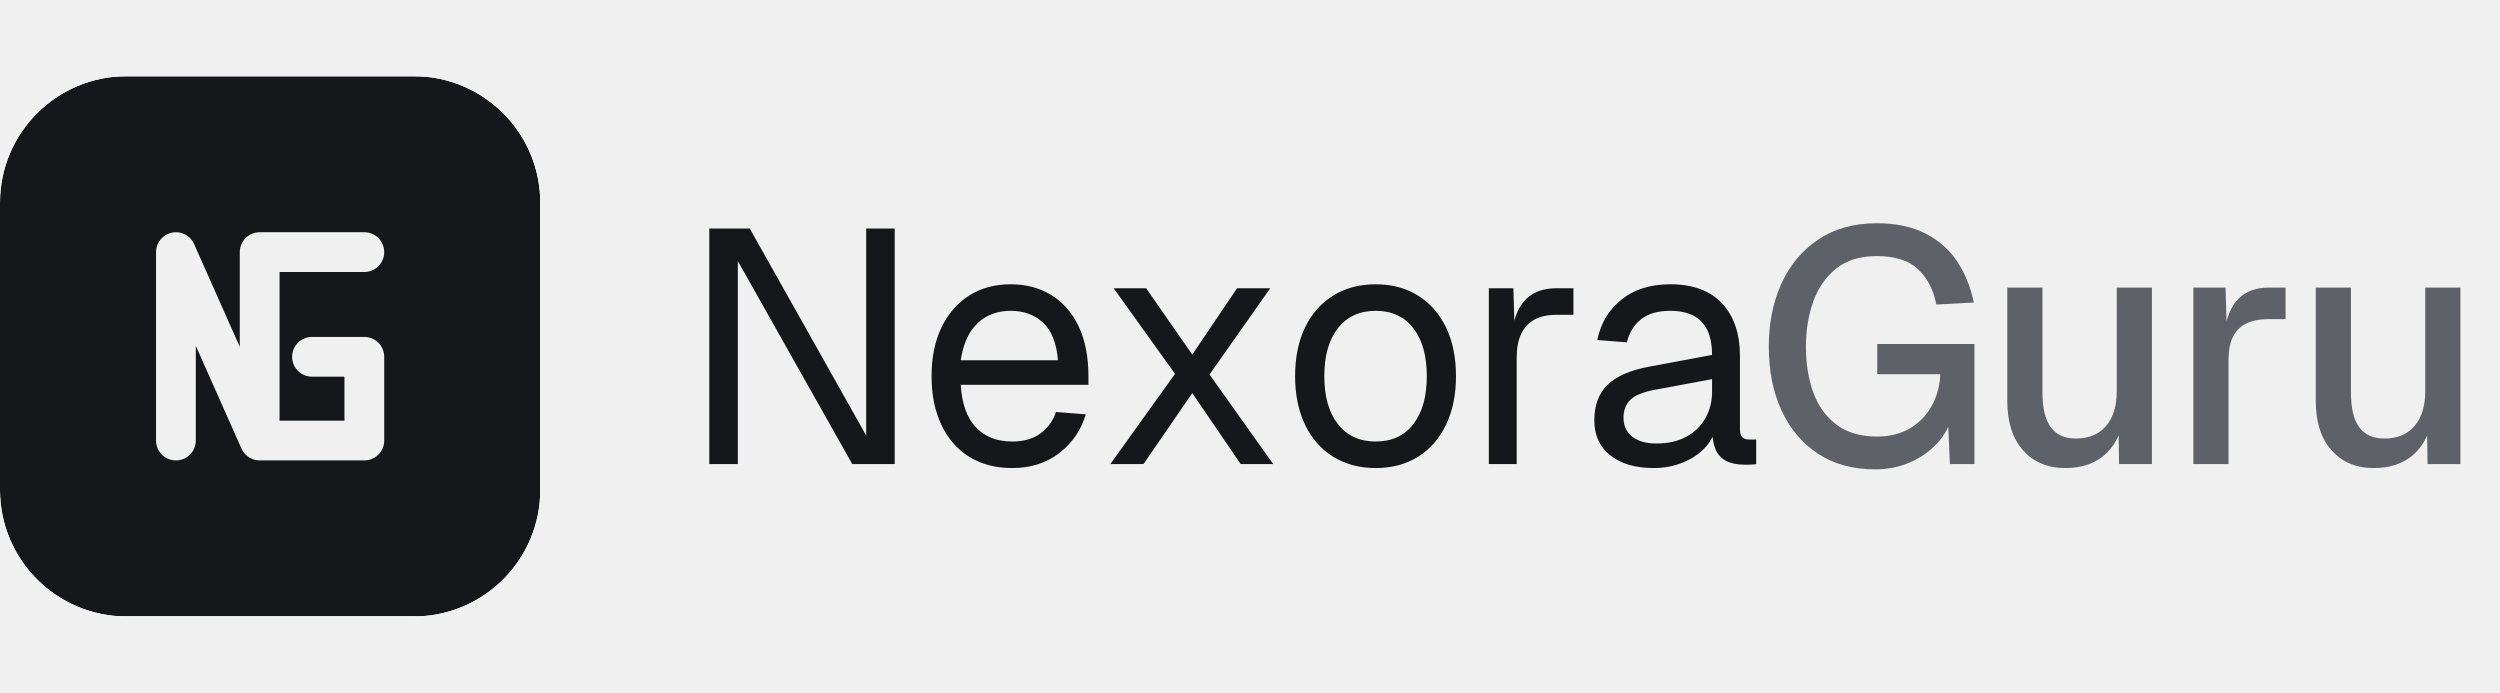
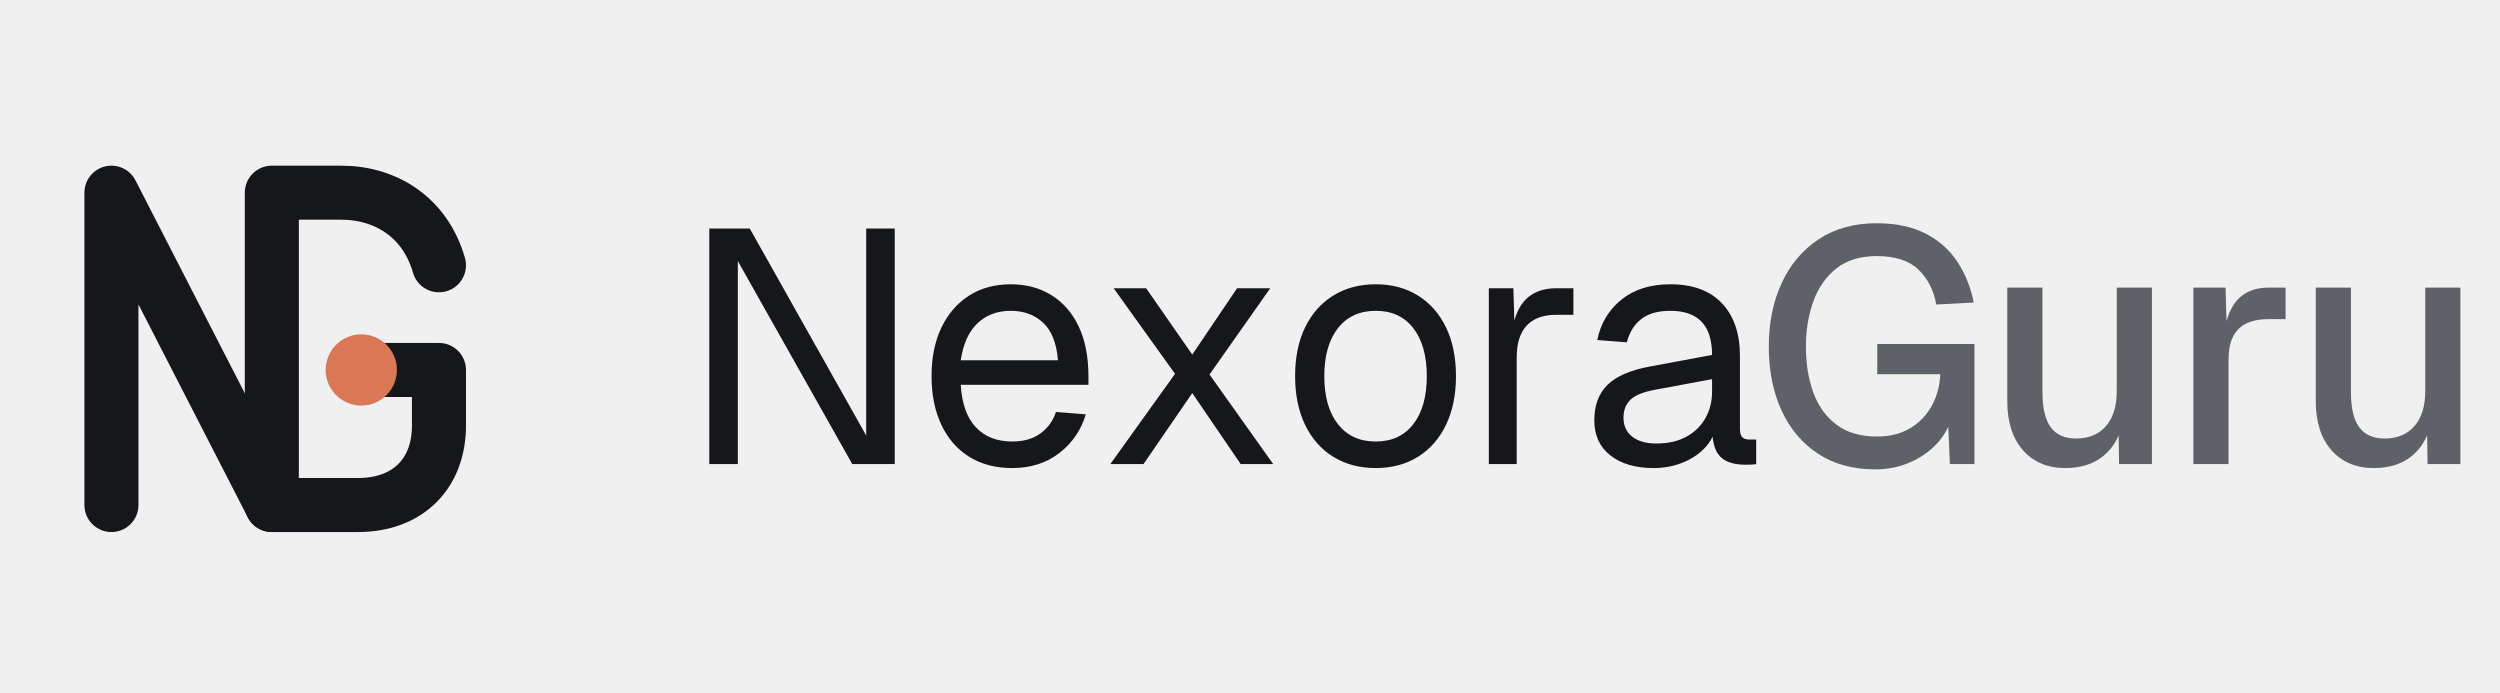
<svg xmlns="http://www.w3.org/2000/svg" viewBox="0 0 462 128" width="462" height="128">
  <svg x="0" y="14.08" width="99.84" height="99.84" viewBox="0 0 32 32" aria-hidden="true" focusable="false">
-     <defs>
-       <mask id="llightm" maskUnits="userSpaceOnUse" x="0" y="0" width="32" height="32">
-         <rect width="32" height="32" rx="7.5" fill="#fff" />
-         <path d="M7 25V7L15 25V7H25M15 25H25V17H20" transform="translate(16 16) scale(0.62) translate(-16 -16)" fill="none" stroke="#000" stroke-width="3.8" stroke-linecap="round" stroke-linejoin="round" />
-       </mask>
-     </defs>
-     <rect width="32" height="32" rx="7.5" fill="#16171a" mask="url(#llightm)" />
+     <path d="M6.6 25.4V6.9L16.1 25.4" fill="none" stroke="#16171a" stroke-width="3.2" stroke-linecap="round" stroke-linejoin="round" />
+     <path d="M26 11.2C25.2 8.4 22.9 6.9 20.2 6.9H16.1V25.4H21.2C24.2 25.4 26 23.5 26 20.7V17.4H21.4" fill="none" stroke="#16171a" stroke-width="3.2" stroke-linecap="round" stroke-linejoin="round" />
+     <circle cx="21.4" cy="17.4" r="2.11" fill="#D97757" />
  </svg>
  <g transform="translate(125.44 85.76) scale(0.0613)">
    <path fill="#16171a" d="M92 0V-710H214L565 -86V-710H651V0H523L178 -612V0ZM1005.0 12Q930.0 12 875.5 -22.0Q821.0 -56 791.5 -118.5Q762.0 -181 762.0 -265Q762.0 -349 791.5 -411.0Q821.0 -473 874.5 -507.5Q928.0 -542 1001.0 -542Q1070.0 -542 1123.0 -509.5Q1176.0 -477 1205.5 -415.0Q1235.0 -353 1235.0 -264V-239H850.0Q855.0 -154 895.5 -111.0Q936.0 -68 1005.0 -68Q1057.0 -68 1090.5 -92.5Q1124.0 -117 1137.0 -157L1227.0 -150Q1206.0 -79 1147.5 -33.5Q1089.0 12 1005.0 12ZM850.0 -313H1143.0Q1137.0 -390 1098.5 -426.0Q1060.0 -462 1001.0 -462Q940.0 -462 900.5 -424.5Q861.0 -387 850.0 -313ZM1301.0 0 1496.0 -272 1311.0 -530H1409.0L1548.0 -330L1683.0 -530H1783.0L1600.0 -270L1792.0 0H1694.0L1548.0 -214L1401.0 0ZM2101.0 12Q2028.0 12 1973.0 -22.0Q1918.0 -56 1888.0 -118.5Q1858.0 -181 1858.0 -265Q1858.0 -350 1888.0 -412.0Q1918.0 -474 1973.0 -508.0Q2028.0 -542 2101.0 -542Q2174.0 -542 2228.5 -508.0Q2283.0 -474 2313.0 -412.0Q2343.0 -350 2343.0 -265Q2343.0 -181 2313.0 -118.5Q2283.0 -56 2228.5 -22.0Q2174.0 12 2101.0 12ZM2101.0 -68Q2174.0 -68 2214.5 -120.5Q2255.0 -173 2255.0 -265Q2255.0 -357 2214.5 -409.5Q2174.0 -462 2101.0 -462Q2028.0 -462 1987.0 -409.5Q1946.0 -357 1946.0 -265Q1946.0 -173 1987.0 -120.5Q2028.0 -68 2101.0 -68ZM2442.0 0V-530H2516.0L2520.0 -396L2512.0 -399Q2522.0 -467 2555.5 -498.5Q2589.0 -530 2645.0 -530H2697.0V-450H2646.0Q2606.0 -450 2579.5 -435.5Q2553.0 -421 2539.5 -392.5Q2526.0 -364 2526.0 -320V0ZM2939.0 12Q2857.0 12 2808.5 -26.0Q2760.0 -64 2760.0 -132Q2760.0 -200 2800.0 -239.0Q2840.0 -278 2927.0 -294L3115.0 -329Q3115.0 -396 3083.5 -429.0Q3052.0 -462 2989.0 -462Q2934.0 -462 2902.0 -437.5Q2870.0 -413 2858.0 -367L2769.0 -374Q2784.0 -449 2841.5 -495.5Q2899.0 -542 2989.0 -542Q3091.0 -542 3145.0 -484.5Q3199.0 -427 3199.0 -326V-107Q3199.0 -89 3205.5 -81.5Q3212.0 -74 3227.0 -74H3248.0V0Q3244.0 1 3235.0 1.5Q3226.0 2 3216.0 2Q3180.0 2 3157.5 -9.5Q3135.0 -21 3125.0 -45.5Q3115.0 -70 3115.0 -110L3125.0 -108Q3118.0 -74 3091.0 -46.5Q3064.0 -19 3024.0 -3.5Q2984.0 12 2939.0 12ZM2947.0 -62Q3000.0 -62 3037.5 -82.5Q3075.0 -103 3095.0 -138.5Q3115.0 -174 3115.0 -218V-256L2943.0 -224Q2889.0 -214 2868.5 -193.5Q2848.0 -173 2848.0 -140Q2848.0 -103 2874.5 -82.5Q2901.0 -62 2947.0 -62Z" />
    <path fill="#5f6168" d="M3607.0 16Q3506.0 16 3434.0 -31.5Q3362.0 -79 3324.0 -162.5Q3286.0 -246 3286.0 -354Q3286.0 -461 3324.5 -545.0Q3363.0 -629 3436.0 -677.5Q3509.0 -726 3611.0 -726Q3698.0 -726 3758.5 -695.0Q3819.0 -664 3854.5 -610.0Q3890.0 -556 3904.0 -487L3791.0 -481Q3779.0 -546 3737.0 -586.5Q3695.0 -627 3611.0 -627Q3537.0 -627 3490.0 -590.0Q3443.0 -553 3420.5 -491.0Q3398.0 -429 3398.0 -354Q3398.0 -276 3420.5 -215.0Q3443.0 -154 3490.5 -118.5Q3538.0 -83 3612.0 -83Q3670.0 -83 3712.0 -108.0Q3754.0 -133 3777.5 -176.0Q3801.0 -219 3803.0 -271H3613.0V-362H3906.0V0H3832.0L3825.0 -160L3839.0 -148Q3828.0 -100 3794.0 -63.0Q3760.0 -26 3711.5 -5.0Q3663.0 16 3607.0 16ZM4180.0 12Q4100.0 12 4052.5 -41.5Q4005.0 -95 4005.0 -190V-532H4111.0V-217Q4111.0 -145 4136.0 -111.0Q4161.0 -77 4212.0 -77Q4270.0 -77 4302.5 -114.5Q4335.0 -152 4335.0 -220V-532H4441.0V0H4342.0L4340.0 -139L4355.0 -133Q4341.0 -63 4296.0 -25.5Q4251.0 12 4180.0 12ZM4566.0 0V-532H4663.0L4667.0 -391L4658.0 -394Q4669.0 -466 4702.5 -499.0Q4736.0 -532 4793.0 -532H4844.0V-437H4793.0Q4753.0 -437 4726.0 -424.0Q4699.0 -411 4685.5 -384.0Q4672.0 -357 4672.0 -314V0ZM5110.0 12Q5030.0 12 4982.5 -41.5Q4935.0 -95 4935.0 -190V-532H5041.0V-217Q5041.0 -145 5066.0 -111.0Q5091.0 -77 5142.0 -77Q5200.0 -77 5232.5 -114.5Q5265.0 -152 5265.0 -220V-532H5371.0V0H5272.0L5270.0 -139L5285.0 -133Q5271.0 -63 5226.0 -25.5Q5181.0 12 5110.0 12Z" />
  </g>
</svg>
